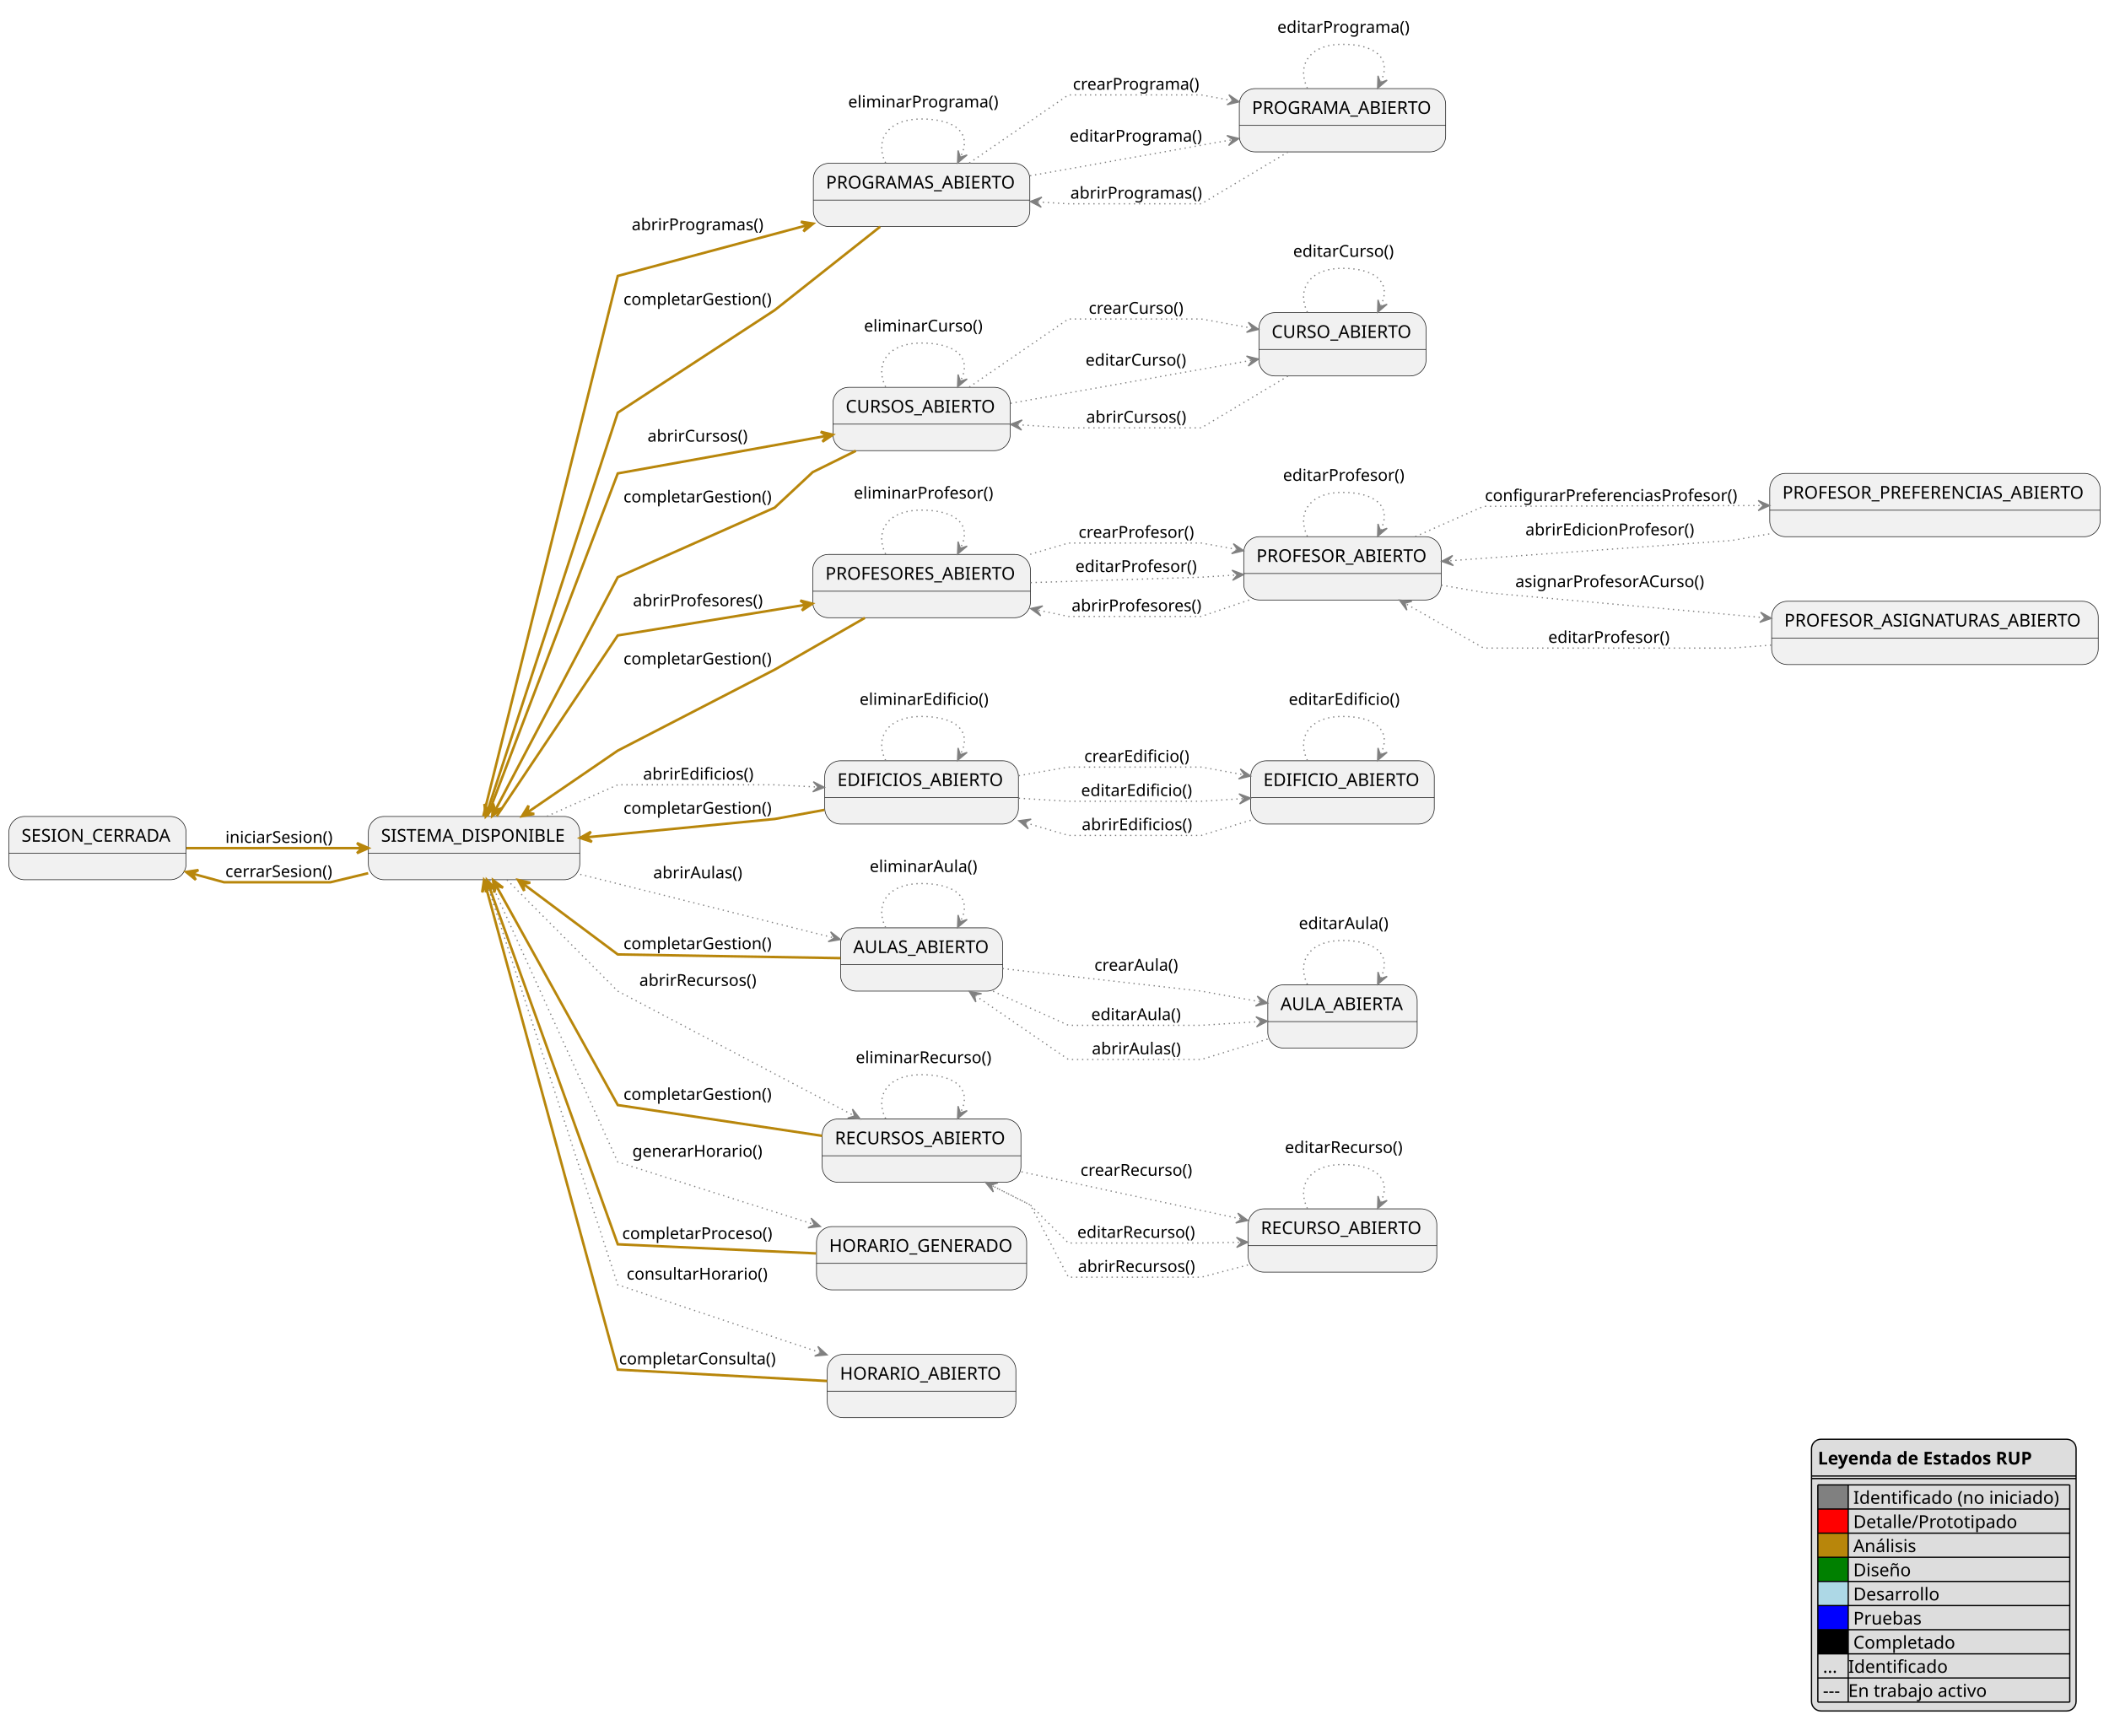
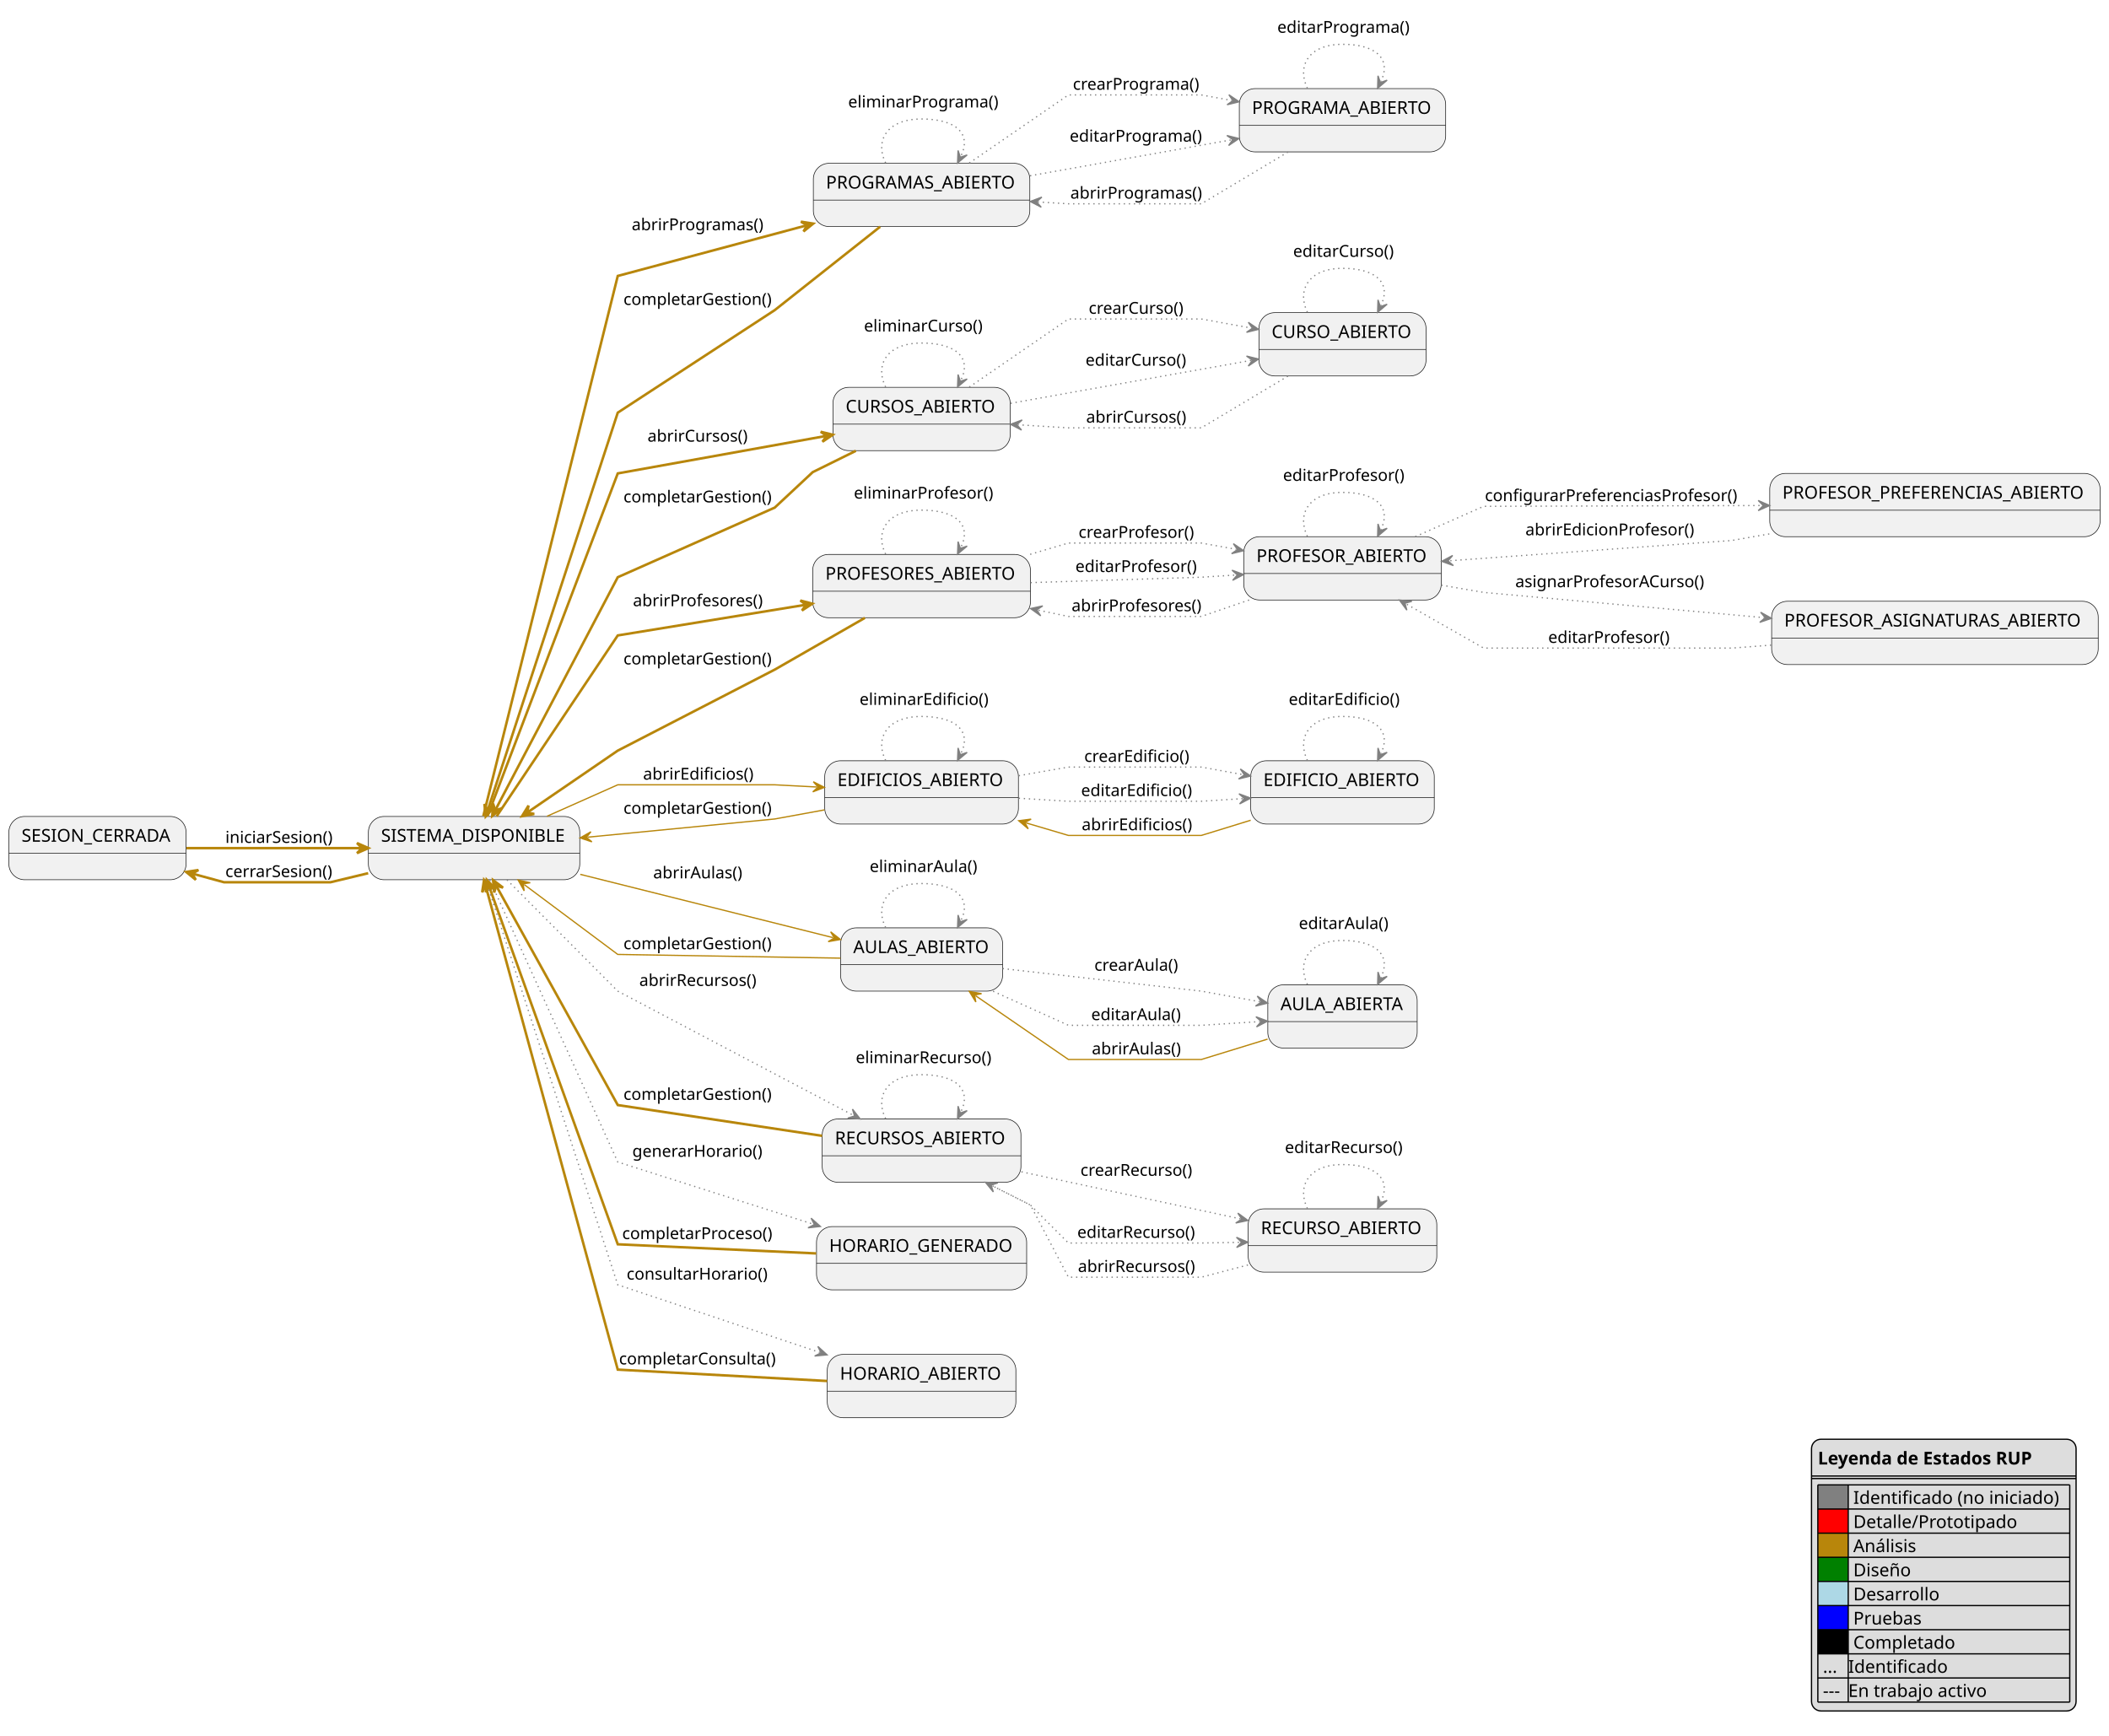
<svg xmlns="http://www.w3.org/2000/svg" contentStyleType="text/css" height="1371px" preserveAspectRatio="none" style="width:1666px;height:1371px;background:#FFFFFF;" version="1.1" viewBox="0 0 1666 1371" width="1666px" zoomAndPan="magnify">
  <defs />
  <g>
    <g id="NoAuth">
      <rect fill="#F1F1F1" height="50" rx="12.5" ry="12.5" style="stroke:#181818;stroke-width:0.5;" width="140" x="7" y="645" />
      <line style="stroke:#181818;stroke-width:0.5;" x1="7" x2="147" y1="674.068" y2="674.068" />
      <text fill="#000000" font-family="sans-serif" font-size="14" lengthAdjust="spacing" textLength="120" x="17" y="664.966">SESION_CERRADA</text>
    </g>
    <g id="Menu">
      <rect fill="#F1F1F1" height="50" rx="12.5" ry="12.5" style="stroke:#181818;stroke-width:0.5;" width="167" x="291" y="645" />
      <line style="stroke:#181818;stroke-width:0.5;" x1="291" x2="458" y1="674.068" y2="674.068" />
      <text fill="#000000" font-family="sans-serif" font-size="14" lengthAdjust="spacing" textLength="147" x="301" y="664.966">SISTEMA_DISPONIBLE</text>
    </g>
    <g id="ListProgramas">
      <rect fill="#F1F1F1" height="50" rx="12.5" ry="12.5" style="stroke:#181818;stroke-width:0.5;" width="171" x="642.5" y="129" />
      <line style="stroke:#181818;stroke-width:0.5;" x1="642.5" x2="813.5" y1="158.068" y2="158.068" />
      <text fill="#000000" font-family="sans-serif" font-size="14" lengthAdjust="spacing" textLength="151" x="652.5" y="148.966">PROGRAMAS_ABIERTO</text>
    </g>
    <g id="EditPrograma">
      <rect fill="#F1F1F1" height="50" rx="12.5" ry="12.5" style="stroke:#181818;stroke-width:0.5;" width="163" x="979" y="70" />
      <line style="stroke:#181818;stroke-width:0.5;" x1="979" x2="1142" y1="99.068" y2="99.068" />
      <text fill="#000000" font-family="sans-serif" font-size="14" lengthAdjust="spacing" textLength="143" x="989" y="89.966">PROGRAMA_ABIERTO</text>
    </g>
    <g id="ListCursos">
      <rect fill="#F1F1F1" height="50" rx="12.5" ry="12.5" style="stroke:#181818;stroke-width:0.5;" width="140" x="658" y="306" />
      <line style="stroke:#181818;stroke-width:0.5;" x1="658" x2="798" y1="335.068" y2="335.068" />
      <text fill="#000000" font-family="sans-serif" font-size="14" lengthAdjust="spacing" textLength="120" x="668" y="325.966">CURSOS_ABIERTO</text>
    </g>
    <g id="EditCurso">
      <rect fill="#F1F1F1" height="50" rx="12.5" ry="12.5" style="stroke:#181818;stroke-width:0.5;" width="132" x="994.5" y="247" />
      <line style="stroke:#181818;stroke-width:0.5;" x1="994.5" x2="1126.5" y1="276.068" y2="276.068" />
      <text fill="#000000" font-family="sans-serif" font-size="14" lengthAdjust="spacing" textLength="112" x="1004.5" y="266.966">CURSO_ABIERTO</text>
    </g>
    <g id="ListProfesores">
      <rect fill="#F1F1F1" height="50" rx="12.5" ry="12.5" style="stroke:#181818;stroke-width:0.5;" width="172" x="642" y="438" />
      <line style="stroke:#181818;stroke-width:0.5;" x1="642" x2="814" y1="467.068" y2="467.068" />
      <text fill="#000000" font-family="sans-serif" font-size="14" lengthAdjust="spacing" textLength="152" x="652" y="457.966">PROFESORES_ABIERTO</text>
    </g>
    <g id="EditProfesor">
      <rect fill="#F1F1F1" height="50" rx="12.5" ry="12.5" style="stroke:#181818;stroke-width:0.5;" width="156" x="982.5" y="424" />
      <line style="stroke:#181818;stroke-width:0.5;" x1="982.5" x2="1138.5" y1="453.068" y2="453.068" />
      <text fill="#000000" font-family="sans-serif" font-size="14" lengthAdjust="spacing" textLength="136" x="992.5" y="443.966">PROFESOR_ABIERTO</text>
    </g>
    <g id="EditProfesorPreferencias">
      <rect fill="#F1F1F1" height="50" rx="12.5" ry="12.5" style="stroke:#181818;stroke-width:0.5;" width="261" x="1398" y="374" />
      <line style="stroke:#181818;stroke-width:0.5;" x1="1398" x2="1659" y1="403.068" y2="403.068" />
      <text fill="#000000" font-family="sans-serif" font-size="14" lengthAdjust="spacing" textLength="241" x="1408" y="393.966">PROFESOR_PREFERENCIAS_ABIERTO</text>
    </g>
    <g id="ListEdificios">
      <rect fill="#F1F1F1" height="50" rx="12.5" ry="12.5" style="stroke:#181818;stroke-width:0.5;" width="153" x="651.5" y="601" />
      <line style="stroke:#181818;stroke-width:0.5;" x1="651.5" x2="804.5" y1="630.068" y2="630.068" />
      <text fill="#000000" font-family="sans-serif" font-size="14" lengthAdjust="spacing" textLength="133" x="661.5" y="620.966">EDIFICIOS_ABIERTO</text>
    </g>
    <g id="EditEdificio">
      <rect fill="#F1F1F1" height="50" rx="12.5" ry="12.5" style="stroke:#181818;stroke-width:0.5;" width="145" x="988" y="601" />
      <line style="stroke:#181818;stroke-width:0.5;" x1="988" x2="1133" y1="630.068" y2="630.068" />
      <text fill="#000000" font-family="sans-serif" font-size="14" lengthAdjust="spacing" textLength="125" x="998" y="620.966">EDIFICIO_ABIERTO</text>
    </g>
    <g id="ListAulas">
      <rect fill="#F1F1F1" height="50" rx="12.5" ry="12.5" style="stroke:#181818;stroke-width:0.5;" width="128" x="664" y="733" />
      <line style="stroke:#181818;stroke-width:0.5;" x1="664" x2="792" y1="762.068" y2="762.068" />
      <text fill="#000000" font-family="sans-serif" font-size="14" lengthAdjust="spacing" textLength="108" x="674" y="752.966">AULAS_ABIERTO</text>
    </g>
    <g id="EditAula">
      <rect fill="#F1F1F1" height="50" rx="12.5" ry="12.5" style="stroke:#181818;stroke-width:0.5;" width="118" x="1001.5" y="778" />
      <line style="stroke:#181818;stroke-width:0.5;" x1="1001.5" x2="1119.5" y1="807.068" y2="807.068" />
      <text fill="#000000" font-family="sans-serif" font-size="14" lengthAdjust="spacing" textLength="98" x="1011.5" y="797.966">AULA_ABIERTA</text>
    </g>
    <g id="ListRecursos">
      <rect fill="#F1F1F1" height="50" rx="12.5" ry="12.5" style="stroke:#181818;stroke-width:0.5;" width="157" x="649.5" y="884" />
      <line style="stroke:#181818;stroke-width:0.5;" x1="649.5" x2="806.5" y1="913.068" y2="913.068" />
      <text fill="#000000" font-family="sans-serif" font-size="14" lengthAdjust="spacing" textLength="137" x="659.5" y="903.966">RECURSOS_ABIERTO</text>
    </g>
    <g id="EditRecurso">
      <rect fill="#F1F1F1" height="50" rx="12.5" ry="12.5" style="stroke:#181818;stroke-width:0.5;" width="149" x="986" y="955" />
      <line style="stroke:#181818;stroke-width:0.5;" x1="986" x2="1135" y1="984.068" y2="984.068" />
      <text fill="#000000" font-family="sans-serif" font-size="14" lengthAdjust="spacing" textLength="129" x="996" y="974.966">RECURSO_ABIERTO</text>
    </g>
    <g id="Asignaciones">
      <rect fill="#F1F1F1" height="50" rx="12.5" ry="12.5" style="stroke:#181818;stroke-width:0.5;" width="258" x="1399.5" y="475" />
      <line style="stroke:#181818;stroke-width:0.5;" x1="1399.5" x2="1657.5" y1="504.068" y2="504.068" />
      <text fill="#000000" font-family="sans-serif" font-size="14" lengthAdjust="spacing" textLength="238" x="1409.5" y="494.966">PROFESOR_ASIGNATURAS_ABIERTO</text>
    </g>
    <g id="Generacion">
      <rect fill="#F1F1F1" height="50" rx="12.5" ry="12.5" style="stroke:#181818;stroke-width:0.5;" width="166" x="645" y="969" />
      <line style="stroke:#181818;stroke-width:0.5;" x1="645" x2="811" y1="998.068" y2="998.068" />
      <text fill="#000000" font-family="sans-serif" font-size="14" lengthAdjust="spacing" textLength="146" x="655" y="988.966">HORARIO_GENERADO</text>
    </g>
    <g id="Consulta">
      <rect fill="#F1F1F1" height="50" rx="12.5" ry="12.5" style="stroke:#181818;stroke-width:0.5;" width="149" x="653.5" y="1070" />
      <line style="stroke:#181818;stroke-width:0.5;" x1="653.5" x2="802.5" y1="1099.068" y2="1099.068" />
      <text fill="#000000" font-family="sans-serif" font-size="14" lengthAdjust="spacing" textLength="129" x="663.5" y="1089.966">HORARIO_ABIERTO</text>
    </g>
    <g id="link_NoAuth_Menu">
      <path d="M147.28,670 C190.27,670 239.74,670 285,670 " fill="none" id="NoAuth-to-Menu" style="stroke:#B8860B;stroke-width:2.0;" />
      <polygon fill="#B8860B" points="291,670,282,666,286,670,282,674,291,670" style="stroke:#B8860B;stroke-width:2.0;" />
      <text fill="#000000" font-family="sans-serif" font-size="13" lengthAdjust="spacing" textLength="82" x="178" y="665.897">iniciarSesion()</text>
    </g>
    <g id="link_Menu_NoAuth">
      <path d="M290.85,689.84 C273.84,693.92 261,697 261,697 C261,697 177,697 177,697 C177,697 169.579,694.978 152.819,690.408 " fill="none" id="Menu-to-NoAuth" style="stroke:#B8860B;stroke-width:2.0;" />
      <polygon fill="#B8860B" points="147.03,688.83,154.661,695.057,151.854,690.145,156.765,687.338,147.03,688.83" style="stroke:#B8860B;stroke-width:2.0;" />
      <text fill="#000000" font-family="sans-serif" font-size="13" lengthAdjust="spacing" textLength="82" x="178" y="692.897">cerrarSesion()</text>
    </g>
    <g id="link_Menu_ListProgramas">
      <path d="M381.79,644.73 C405.48,549.54 488,218 488,218 C488,218 567.854,196.612 636.604,178.202 " fill="none" id="Menu-to-ListProgramas" style="stroke:#B8860B;stroke-width:2.0;" />
      <polygon fill="#B8860B" points="642.4,176.65,632.672,175.114,637.57,177.943,634.741,182.842,642.4,176.65" style="stroke:#B8860B;stroke-width:2.0;" />
      <text fill="#000000" font-family="sans-serif" font-size="13" lengthAdjust="spacing" textLength="102" x="499" y="181.897">abrirProgramas()</text>
    </g>
    <g id="link_ListProgramas_Menu">
      <path d="M695.27,179.11 C661.23,206.04 612,245 612,245 C612,245 488,326 488,326 C488,326 411.435,560.117 385.545,639.277 " fill="none" id="ListProgramas-to-Menu" style="stroke:#B8860B;stroke-width:2.0;" />
      <polygon fill="#B8860B" points="383.68,644.98,390.279,637.669,385.234,640.228,382.676,635.183,383.68,644.98" style="stroke:#B8860B;stroke-width:2.0;" />
      <text fill="#000000" font-family="sans-serif" font-size="13" lengthAdjust="spacing" textLength="115" x="492.5" y="240.897">completarGestion()</text>
    </g>
    <g id="link_Menu_ListCursos">
      <path d="M385.09,644.76 C412.3,573.18 488,374 488,374 C488,374 581.385,357.203 651.965,344.503 " fill="none" id="Menu-to-ListCursos" style="stroke:#B8860B;stroke-width:2.0;" />
      <polygon fill="#B8860B" points="657.87,343.44,648.304,341.097,652.949,344.325,649.721,348.971,657.87,343.44" style="stroke:#B8860B;stroke-width:2.0;" />
      <text fill="#000000" font-family="sans-serif" font-size="13" lengthAdjust="spacing" textLength="77" x="511.5" y="348.897">abrirCursos()</text>
    </g>
    <g id="link_ListCursos_Menu">
      <path d="M676.08,356.16 C657.98,365.1 642,373 642,373 C642,373 612,401 612,401 C612,401 488,456 488,456 C488,456 421.442,582.609 391.642,639.299 " fill="none" id="ListCursos-to-Menu" style="stroke:#B8860B;stroke-width:2.0;" />
      <polygon fill="#B8860B" points="388.85,644.61,396.578,638.505,391.176,640.184,389.497,634.782,388.85,644.61" style="stroke:#B8860B;stroke-width:2.0;" />
      <text fill="#000000" font-family="sans-serif" font-size="13" lengthAdjust="spacing" textLength="115" x="492.5" y="396.897">completarGestion()</text>
    </g>
    <g id="link_Menu_ListProfesores">
      <path d="M392.34,644.85 C423.73,597.98 488,502 488,502 C488,502 567.168,489.076 635.808,477.876 " fill="none" id="Menu-to-ListProfesores" style="stroke:#B8860B;stroke-width:2.0;" />
      <polygon fill="#B8860B" points="641.73,476.91,632.203,474.412,636.795,477.715,633.492,482.307,641.73,476.91" style="stroke:#B8860B;stroke-width:2.0;" />
      <text fill="#000000" font-family="sans-serif" font-size="13" lengthAdjust="spacing" textLength="100" x="500" y="478.897">abrirProfesores()</text>
    </g>
    <g id="link_ListProfesores_Menu">
      <path d="M683.2,488.14 C650.7,506.79 612,529 612,529 C612,529 488,593 488,593 C488,593 450.101,618.941 417.291,641.401 " fill="none" id="ListProfesores-to-Menu" style="stroke:#B8860B;stroke-width:2.0;" />
      <polygon fill="#B8860B" points="412.34,644.79,422.026,643.007,416.466,641.966,417.507,636.405,412.34,644.79" style="stroke:#B8860B;stroke-width:2.0;" />
      <text fill="#000000" font-family="sans-serif" font-size="13" lengthAdjust="spacing" textLength="115" x="492.5" y="524.897">completarGestion()</text>
    </g>
    <g id="link_Menu_ListEdificios">
-       <path d="M432.08,644.85 C460.09,632.4 488,620 488,620 C488,620 612,620 612,620 C612,620 623.728,620.606 645.258,621.736 " fill="none" id="Menu-to-ListEdificios" style="stroke:#808080;stroke-width:1.0;stroke-dasharray:1.0,3.0;" />
-       <polygon fill="#808080" points="651.25,622.05,642.472,617.584,646.257,621.788,642.053,625.573,651.25,622.05" style="stroke:#808080;stroke-width:1.0;" />
+       <path d="M432.08,644.85 C460.09,632.4 488,620 488,620 C488,620 612,620 612,620 C612,620 623.728,620.606 645.258,621.736 " fill="none" id="Menu-to-ListEdificios" style="stroke:#B8860B;stroke-width:1.0;" />
+       <polygon fill="#B8860B" points="651.25,622.05,642.472,617.584,646.257,621.788,642.053,625.573,651.25,622.05" style="stroke:#B8860B;stroke-width:1.0;" />
      <text fill="#000000" font-family="sans-serif" font-size="13" lengthAdjust="spacing" textLength="84" x="508" y="615.897">abrirEdificios()</text>
    </g>
    <g id="link_ListEdificios_Menu">
-       <path d="M651.25,639.83 C629.72,643.76 612,647 612,647 C612,647 532.392,654.739 464.192,661.379 " fill="none" id="ListEdificios-to-Menu" style="stroke:#B8860B;stroke-width:2.0;" />
-       <polygon fill="#B8860B" points="458.22,661.96,467.565,665.069,463.197,661.476,466.79,657.107,458.22,661.96" style="stroke:#B8860B;stroke-width:2.0;" />
+       <path d="M651.25,639.83 C629.72,643.76 612,647 612,647 C612,647 532.392,654.739 464.192,661.379 " fill="none" id="ListEdificios-to-Menu" style="stroke:#B8860B;stroke-width:1.0;" />
+       <polygon fill="#B8860B" points="458.22,661.96,467.565,665.069,463.197,661.476,466.79,657.107,458.22,661.96" style="stroke:#B8860B;stroke-width:1.0;" />
      <text fill="#000000" font-family="sans-serif" font-size="13" lengthAdjust="spacing" textLength="115" x="492.5" y="642.897">completarGestion()</text>
    </g>
    <g id="link_Menu_ListAulas">
-       <path d="M458.36,690.74 C521.28,706.5 600.67,726.373 658.11,740.753 " fill="none" id="Menu-to-ListAulas" style="stroke:#808080;stroke-width:1.0;stroke-dasharray:1.0,3.0;" />
-       <polygon fill="#808080" points="663.93,742.21,656.171,736.144,659.08,740.996,654.228,743.905,663.93,742.21" style="stroke:#808080;stroke-width:1.0;" />
+       <path d="M458.36,690.74 C521.28,706.5 600.67,726.373 658.11,740.753 " fill="none" id="Menu-to-ListAulas" style="stroke:#B8860B;stroke-width:1.0;" />
+       <polygon fill="#B8860B" points="663.93,742.21,656.171,736.144,659.08,740.996,654.228,743.905,663.93,742.21" style="stroke:#B8860B;stroke-width:1.0;" />
      <text fill="#000000" font-family="sans-serif" font-size="13" lengthAdjust="spacing" textLength="68" x="516" y="693.897">abrirAulas()</text>
    </g>
    <g id="link_ListAulas_Menu">
-       <path d="M663.89,756.94 C593.08,755.76 488,754 488,754 C488,754 447.197,723.54 414.057,698.79 " fill="none" id="ListAulas-to-Menu" style="stroke:#B8860B;stroke-width:2.0;" />
-       <polygon fill="#B8860B" points="409.25,695.2,414.067,703.79,413.256,698.192,418.854,697.38,409.25,695.2" style="stroke:#B8860B;stroke-width:2.0;" />
+       <path d="M663.89,756.94 C593.08,755.76 488,754 488,754 C488,754 447.197,723.54 414.057,698.79 " fill="none" id="ListAulas-to-Menu" style="stroke:#B8860B;stroke-width:1.0;" />
+       <polygon fill="#B8860B" points="409.25,695.2,414.067,703.79,413.256,698.192,418.854,697.38,409.25,695.2" style="stroke:#B8860B;stroke-width:1.0;" />
      <text fill="#000000" font-family="sans-serif" font-size="13" lengthAdjust="spacing" textLength="115" x="492.5" y="749.897">completarGestion()</text>
    </g>
    <g id="link_Menu_ListRecursos">
      <path d="M400.47,695.08 C433.61,728.37 488,783 488,783 C488,783 604.493,844.412 674.193,881.162 " fill="none" id="Menu-to-ListRecursos" style="stroke:#808080;stroke-width:1.0;stroke-dasharray:1.0,3.0;" />
      <polygon fill="#808080" points="679.5,883.96,673.404,876.224,675.077,881.628,669.673,883.301,679.5,883.96" style="stroke:#808080;stroke-width:1.0;" />
      <text fill="#000000" font-family="sans-serif" font-size="13" lengthAdjust="spacing" textLength="90" x="505" y="778.897">abrirRecursos()</text>
    </g>
    <g id="link_ListRecursos_Menu">
      <path d="M649.4,897.31 C579.62,886.8 488,873 488,873 C488,873 422.589,754.968 392.428,700.548 " fill="none" id="ListRecursos-to-Menu" style="stroke:#B8860B;stroke-width:2.0;" />
      <polygon fill="#B8860B" points="389.52,695.3,390.384,705.111,391.944,699.673,397.381,701.233,389.52,695.3" style="stroke:#B8860B;stroke-width:2.0;" />
      <text fill="#000000" font-family="sans-serif" font-size="13" lengthAdjust="spacing" textLength="115" x="492.5" y="868.897">completarGestion()</text>
    </g>
    <g id="link_Menu_Generacion">
      <path d="M386.91,695.14 C415.51,758.19 488,918 488,918 C488,918 572.742,944.952 642.362,967.082 " fill="none" id="Menu-to-Generacion" style="stroke:#808080;stroke-width:1.0;stroke-dasharray:1.0,3.0;" />
      <polygon fill="#808080" points="648.08,968.9,640.715,962.362,643.315,967.385,638.291,969.986,648.08,968.9" style="stroke:#808080;stroke-width:1.0;" />
      <text fill="#000000" font-family="sans-serif" font-size="13" lengthAdjust="spacing" textLength="101" x="499.5" y="913.897">generarHorario()</text>
    </g>
    <g id="link_Generacion_Menu">
      <path d="M644.75,990.21 C575.62,987.03 488,983 488,983 C488,983 413.239,775.006 386.549,700.736 " fill="none" id="Generacion-to-Menu" style="stroke:#B8860B;stroke-width:2.0;" />
      <polygon fill="#B8860B" points="384.52,695.09,383.799,704.913,386.211,699.795,391.328,702.207,384.52,695.09" style="stroke:#B8860B;stroke-width:2.0;" />
      <text fill="#000000" font-family="sans-serif" font-size="13" lengthAdjust="spacing" textLength="117" x="491.5" y="978.897">completarProceso()</text>
    </g>
    <g id="link_Menu_Consulta">
      <path d="M383.68,695.09 C409.57,774.48 488,1015 488,1015 C488,1015 577.43,1044.936 647.65,1068.436 " fill="none" id="Menu-to-Consulta" style="stroke:#808080;stroke-width:1.0;stroke-dasharray:1.0,3.0;" />
      <polygon fill="#808080" points="653.34,1070.34,646.075,1063.69,648.598,1068.753,643.536,1071.277,653.34,1070.34" style="stroke:#808080;stroke-width:1.0;" />
      <text fill="#000000" font-family="sans-serif" font-size="13" lengthAdjust="spacing" textLength="110" x="495" y="1010.897">consultarHorario()</text>
    </g>
    <g id="link_Consulta_Menu">
      <path d="M653.34,1090.99 C583.12,1087.17 488,1082 488,1082 C488,1082 408.37,790.388 383.95,700.938 " fill="none" id="Consulta-to-Menu" style="stroke:#B8860B;stroke-width:2.0;" />
      <polygon fill="#B8860B" points="382.37,695.15,380.882,704.886,383.687,699.973,388.599,702.779,382.37,695.15" style="stroke:#B8860B;stroke-width:2.0;" />
      <text fill="#000000" font-family="sans-serif" font-size="13" lengthAdjust="spacing" textLength="122" x="489" y="1077.897">completarConsulta()</text>
    </g>
    <g id="link_EditProfesor_Asignaciones">
      <path d="M1138.55,462.25 C1157.26,465.47 1172,468 1172,468 C1172,468 1291.554,478.762 1393.434,487.932 " fill="none" id="EditProfesor-to-Asignaciones" style="stroke:#808080;stroke-width:1.0;stroke-dasharray:1.0,3.0;" />
      <polygon fill="#808080" points="1399.41,488.47,1390.805,483.679,1394.43,488.022,1390.088,491.647,1399.41,488.47" style="stroke:#808080;stroke-width:1.0;" />
      <text fill="#000000" font-family="sans-serif" font-size="13" lengthAdjust="spacing" textLength="146" x="1197" y="463.897">asignarProfesorACurso()</text>
    </g>
    <g id="link_Asignaciones_EditProfesor">
      <path d="M1399.13,509.66 C1380.79,511.04 1368,512 1368,512 C1368,512 1172,512 1172,512 C1172,512 1141.512,494.622 1110.702,477.052 " fill="none" id="Asignaciones-to-EditProfesor" style="stroke:#808080;stroke-width:1.0;stroke-dasharray:1.0,3.0;" />
      <polygon fill="#808080" points="1105.49,474.08,1111.327,482.013,1109.833,476.557,1115.29,475.064,1105.49,474.08" style="stroke:#808080;stroke-width:1.0;" />
      <text fill="#000000" font-family="sans-serif" font-size="13" lengthAdjust="spacing" textLength="94" x="1223" y="507.897">editarProfesor()</text>
    </g>
    <g id="link_ListProgramas_EditPrograma">
      <path d="M765.7,128.79 C799.36,105.67 844,75 844,75 C844,75 949,75 949,75 C949,75 956.006,76.273 972.996,79.343 " fill="none" id="ListProgramas-to-EditPrograma" style="stroke:#808080;stroke-width:1.0;stroke-dasharray:1.0,3.0;" />
      <polygon fill="#808080" points="978.9,80.41,970.755,74.873,973.98,79.521,969.332,82.746,978.9,80.41" style="stroke:#808080;stroke-width:1.0;" />
      <text fill="#000000" font-family="sans-serif" font-size="13" lengthAdjust="spacing" textLength="98" x="847.5" y="70.897">crearPrograma()</text>
    </g>
    <g id="link_ListProgramas_EditPrograma">
      <path d="M813.68,138.88 C864.46,129.82 922.773,119.404 972.833,110.474 " fill="none" id="ListProgramas-to-EditPrograma-1" style="stroke:#808080;stroke-width:1.0;stroke-dasharray:1.0,3.0;" />
      <polygon fill="#808080" points="978.74,109.42,969.177,107.063,973.818,110.298,970.582,114.938,978.74,109.42" style="stroke:#808080;stroke-width:1.0;" />
      <text fill="#000000" font-family="sans-serif" font-size="13" lengthAdjust="spacing" textLength="103" x="845" y="111.897">editarPrograma()</text>
    </g>
    <g id="link_EditPrograma_ListProgramas">
      <path d="M1017.41,120.14 C986.18,138.79 949,161 949,161 C949,161 844,161 844,161 C844,161 837.009,160.575 819.779,159.525 " fill="none" id="EditPrograma-to-ListProgramas" style="stroke:#808080;stroke-width:1.0;stroke-dasharray:1.0,3.0;" />
      <polygon fill="#808080" points="813.79,159.16,822.53,163.7,818.781,159.464,823.017,155.715,813.79,159.16" style="stroke:#808080;stroke-width:1.0;" />
      <text fill="#000000" font-family="sans-serif" font-size="13" lengthAdjust="spacing" textLength="102" x="845.5" y="156.897">abrirProgramas()</text>
    </g>
    <g id="link_ListProgramas_ListProgramas">
      <path d="M699.58,128.72 C690.96,111.23 700.44,94 728,94 C755.56,94 767.692,105.848 759.072,123.338 " fill="none" id="ListProgramas-to-ListProgramas" style="stroke:#808080;stroke-width:1.0;stroke-dasharray:1.0,3.0;" />
      <polygon fill="#808080" points="756.42,128.72,763.987,122.415,758.63,124.235,756.811,118.879,756.42,128.72" style="stroke:#808080;stroke-width:1.0;" />
      <text fill="#000000" font-family="sans-serif" font-size="13" lengthAdjust="spacing" textLength="116" x="670" y="84.897">eliminarPrograma()</text>
    </g>
    <g id="link_EditPrograma_EditPrograma">
      <path d="M1032.75,69.72 C1024.34,52.23 1033.59,35 1060.5,35 C1087.41,35 1099.26,46.823 1090.85,64.313 " fill="none" id="EditPrograma-to-EditPrograma" style="stroke:#808080;stroke-width:1.0;stroke-dasharray:1.0,3.0;" />
      <polygon fill="#808080" points="1088.25,69.72,1095.755,63.342,1090.417,65.214,1088.545,59.876,1088.25,69.72" style="stroke:#808080;stroke-width:1.0;" />
      <text fill="#000000" font-family="sans-serif" font-size="13" lengthAdjust="spacing" textLength="103" x="1009" y="25.897">editarPrograma()</text>
    </g>
    <g id="link_ListCursos_EditCurso">
      <path d="M765.7,305.79 C799.36,282.67 844,252 844,252 C844,252 949,252 949,252 C949,252 964.436,254.791 988.356,259.121 " fill="none" id="ListCursos-to-EditCurso" style="stroke:#808080;stroke-width:1.0;stroke-dasharray:1.0,3.0;" />
      <polygon fill="#808080" points="994.26,260.19,986.116,254.651,989.34,259.299,984.691,262.523,994.26,260.19" style="stroke:#808080;stroke-width:1.0;" />
      <text fill="#000000" font-family="sans-serif" font-size="13" lengthAdjust="spacing" textLength="73" x="860" y="247.897">crearCurso()</text>
    </g>
    <g id="link_ListCursos_EditCurso">
      <path d="M798.28,318.63 C856.02,308.33 931.753,294.804 988.333,284.704 " fill="none" id="ListCursos-to-EditCurso-1" style="stroke:#808080;stroke-width:1.0;stroke-dasharray:1.0,3.0;" />
      <polygon fill="#808080" points="994.24,283.65,984.677,281.294,989.318,284.529,986.083,289.169,994.24,283.65" style="stroke:#808080;stroke-width:1.0;" />
      <text fill="#000000" font-family="sans-serif" font-size="13" lengthAdjust="spacing" textLength="78" x="857.5" y="288.897">editarCurso()</text>
    </g>
    <g id="link_EditCurso_ListCursos">
      <path d="M1017.41,297.14 C986.18,315.79 949,338 949,338 C949,338 844,338 844,338 C844,338 828.559,337.067 804.209,335.577 " fill="none" id="EditCurso-to-ListCursos" style="stroke:#808080;stroke-width:1.0;stroke-dasharray:1.0,3.0;" />
      <polygon fill="#808080" points="798.22,335.21,806.959,339.752,803.211,335.515,807.447,331.767,798.22,335.21" style="stroke:#808080;stroke-width:1.0;" />
      <text fill="#000000" font-family="sans-serif" font-size="13" lengthAdjust="spacing" textLength="77" x="858" y="333.897">abrirCursos()</text>
    </g>
    <g id="link_ListCursos_ListCursos">
      <path d="M699.58,305.72 C690.96,288.23 700.44,271 728,271 C755.56,271 767.692,282.848 759.072,300.338 " fill="none" id="ListCursos-to-ListCursos" style="stroke:#808080;stroke-width:1.0;stroke-dasharray:1.0,3.0;" />
      <polygon fill="#808080" points="756.42,305.72,763.987,299.416,758.63,301.235,756.811,295.879,756.42,305.72" style="stroke:#808080;stroke-width:1.0;" />
      <text fill="#000000" font-family="sans-serif" font-size="13" lengthAdjust="spacing" textLength="91" x="682.5" y="261.897">eliminarCurso()</text>
    </g>
    <g id="link_EditCurso_EditCurso">
      <path d="M1032.75,246.72 C1024.34,229.23 1033.59,212 1060.5,212 C1087.41,212 1099.26,223.823 1090.85,241.313 " fill="none" id="EditCurso-to-EditCurso" style="stroke:#808080;stroke-width:1.0;stroke-dasharray:1.0,3.0;" />
      <polygon fill="#808080" points="1088.25,246.72,1095.755,240.342,1090.417,242.214,1088.545,236.876,1088.25,246.72" style="stroke:#808080;stroke-width:1.0;" />
      <text fill="#000000" font-family="sans-serif" font-size="13" lengthAdjust="spacing" textLength="78" x="1021.5" y="202.897">editarCurso()</text>
    </g>
    <g id="link_ListProfesores_EditProfesor">
      <path d="M813.79,437.93 C831.02,432.84 844,429 844,429 C844,429 949,429 949,429 C949,429 957.836,430.603 976.546,433.983 " fill="none" id="ListProfesores-to-EditProfesor" style="stroke:#808080;stroke-width:1.0;stroke-dasharray:1.0,3.0;" />
      <polygon fill="#808080" points="982.45,435.05,974.304,429.514,977.53,434.161,972.882,437.386,982.45,435.05" style="stroke:#808080;stroke-width:1.0;" />
      <text fill="#000000" font-family="sans-serif" font-size="13" lengthAdjust="spacing" textLength="89" x="852" y="424.897">crearProfesor()</text>
    </g>
    <g id="link_ListProfesores_EditProfesor">
      <path d="M814.06,460.29 C875.97,458.32 949,456 949,456 C949,456 957.752,455.451 976.462,454.261 " fill="none" id="ListProfesores-to-EditProfesor-1" style="stroke:#808080;stroke-width:1.0;stroke-dasharray:1.0,3.0;" />
      <polygon fill="#808080" points="982.45,453.88,973.214,450.459,977.46,454.197,973.722,458.443,982.45,453.88" style="stroke:#808080;stroke-width:1.0;" />
      <text fill="#000000" font-family="sans-serif" font-size="13" lengthAdjust="spacing" textLength="94" x="849.5" y="451.897">editarProfesor()</text>
    </g>
    <g id="link_EditProfesor_ListProfesores">
      <path d="M986.72,474.03 C966.03,481.14 949,487 949,487 C949,487 844,487 844,487 C844,487 837.044,485.544 819.964,481.984 " fill="none" id="EditProfesor-to-ListProfesores" style="stroke:#808080;stroke-width:1.0;stroke-dasharray:1.0,3.0;" />
      <polygon fill="#808080" points="814.09,480.76,822.085,486.512,818.985,481.78,823.717,478.681,814.09,480.76" style="stroke:#808080;stroke-width:1.0;" />
      <text fill="#000000" font-family="sans-serif" font-size="13" lengthAdjust="spacing" textLength="100" x="846.5" y="482.897">abrirProfesores()</text>
    </g>
    <g id="link_ListProfesores_ListProfesores">
      <path d="M699.58,437.72 C690.96,420.23 700.44,403 728,403 C755.56,403 767.692,414.848 759.072,432.338 " fill="none" id="ListProfesores-to-ListProfesores" style="stroke:#808080;stroke-width:1.0;stroke-dasharray:1.0,3.0;" />
      <polygon fill="#808080" points="756.42,437.72,763.987,431.416,758.63,433.235,756.811,427.879,756.42,437.72" style="stroke:#808080;stroke-width:1.0;" />
      <text fill="#000000" font-family="sans-serif" font-size="13" lengthAdjust="spacing" textLength="107" x="674.5" y="393.897">eliminarProfesor()</text>
    </g>
    <g id="link_EditProfesor_EditProfesor">
      <path d="M1032.75,423.72 C1024.34,406.23 1033.59,389 1060.5,389 C1087.41,389 1099.26,400.823 1090.85,418.313 " fill="none" id="EditProfesor-to-EditProfesor" style="stroke:#808080;stroke-width:1.0;stroke-dasharray:1.0,3.0;" />
      <polygon fill="#808080" points="1088.25,423.72,1095.755,417.342,1090.417,419.214,1088.545,413.876,1088.25,423.72" style="stroke:#808080;stroke-width:1.0;" />
      <text fill="#000000" font-family="sans-serif" font-size="13" lengthAdjust="spacing" textLength="94" x="1013.5" y="379.897">editarProfesor()</text>
    </g>
    <g id="link_EditProfesor_EditProfesorPreferencias">
      <path d="M1118.04,423.93 C1145.23,411.87 1172,400 1172,400 C1172,400 1290.3,399.667 1391.9,399.377 " fill="none" id="EditProfesor-to-EditProfesorPreferencias" style="stroke:#808080;stroke-width:1.0;stroke-dasharray:1.0,3.0;" />
      <polygon fill="#808080" points="1397.9,399.36,1388.889,395.386,1392.9,399.374,1388.911,403.386,1397.9,399.36" style="stroke:#808080;stroke-width:1.0;" />
      <text fill="#000000" font-family="sans-serif" font-size="13" lengthAdjust="spacing" textLength="194" x="1173" y="395.897">configurarPreferenciasProfesor()</text>
    </g>
    <g id="link_EditProfesorPreferencias_EditProfesor">
      <path d="M1397.63,421.8 C1380.1,424.88 1368,427 1368,427 C1368,427 1235.625,436.5 1144.825,443.02 " fill="none" id="EditProfesorPreferencias-to-EditProfesor" style="stroke:#808080;stroke-width:1.0;stroke-dasharray:1.0,3.0;" />
      <polygon fill="#808080" points="1138.84,443.45,1148.103,446.795,1143.827,443.092,1147.53,438.816,1138.84,443.45" style="stroke:#808080;stroke-width:1.0;" />
      <text fill="#000000" font-family="sans-serif" font-size="13" lengthAdjust="spacing" textLength="130" x="1205" y="422.897">abrirEdicionProfesor()</text>
    </g>
    <g id="link_ListEdificios_EditEdificio">
      <path d="M804.75,612.83 C826.28,609.08 844,606 844,606 C844,606 949,606 949,606 C949,606 960.806,608.143 982.056,611.983 " fill="none" id="ListEdificios-to-EditEdificio" style="stroke:#808080;stroke-width:1.0;stroke-dasharray:1.0,3.0;" />
      <polygon fill="#808080" points="987.96,613.05,979.815,607.513,983.04,612.161,978.392,615.386,987.96,613.05" style="stroke:#808080;stroke-width:1.0;" />
      <text fill="#000000" font-family="sans-serif" font-size="13" lengthAdjust="spacing" textLength="80" x="856.5" y="601.897">crearEdificio()</text>
    </g>
    <g id="link_ListEdificios_EditEdificio">
      <path d="M804.75,630.61 C826.28,631.92 844,633 844,633 C844,633 949,633 949,633 C949,633 960.722,632.26 981.972,630.91 " fill="none" id="ListEdificios-to-EditEdificio-1" style="stroke:#808080;stroke-width:1.0;stroke-dasharray:1.0,3.0;" />
      <polygon fill="#808080" points="987.96,630.53,978.725,627.109,982.97,630.847,979.232,635.093,987.96,630.53" style="stroke:#808080;stroke-width:1.0;" />
      <text fill="#000000" font-family="sans-serif" font-size="13" lengthAdjust="spacing" textLength="85" x="854" y="628.897">editarEdificio()</text>
    </g>
    <g id="link_EditEdificio_ListEdificios">
-       <path d="M987.96,648.01 C966.71,654.55 949,660 949,660 C949,660 844,660 844,660 C844,660 832.034,656.462 810.504,650.092 " fill="none" id="EditEdificio-to-ListEdificios" style="stroke:#808080;stroke-width:1.0;stroke-dasharray:1.0,3.0;" />
-       <polygon fill="#808080" points="804.75,648.39,812.245,654.779,809.545,649.808,814.515,647.108,804.75,648.39" style="stroke:#808080;stroke-width:1.0;" />
+       <path d="M987.96,648.01 C966.71,654.55 949,660 949,660 C949,660 844,660 844,660 C844,660 832.034,656.462 810.504,650.092 " fill="none" id="EditEdificio-to-ListEdificios" style="stroke:#B8860B;stroke-width:1.0;" />
+       <polygon fill="#B8860B" points="804.75,648.39,812.245,654.779,809.545,649.808,814.515,647.108,804.75,648.39" style="stroke:#B8860B;stroke-width:1.0;" />
      <text fill="#000000" font-family="sans-serif" font-size="13" lengthAdjust="spacing" textLength="84" x="854.5" y="655.897">abrirEdificios()</text>
    </g>
    <g id="link_ListEdificios_ListEdificios">
      <path d="M699.58,600.72 C690.96,583.23 700.44,566 728,566 C755.56,566 767.692,577.848 759.072,595.338 " fill="none" id="ListEdificios-to-ListEdificios" style="stroke:#808080;stroke-width:1.0;stroke-dasharray:1.0,3.0;" />
      <polygon fill="#808080" points="756.42,600.72,763.987,594.415,758.63,596.235,756.811,590.879,756.42,600.72" style="stroke:#808080;stroke-width:1.0;" />
      <text fill="#000000" font-family="sans-serif" font-size="13" lengthAdjust="spacing" textLength="98" x="679" y="556.897">eliminarEdificio()</text>
    </g>
    <g id="link_EditEdificio_EditEdificio">
      <path d="M1032.75,600.72 C1024.34,583.23 1033.59,566 1060.5,566 C1087.41,566 1099.26,577.823 1090.85,595.313 " fill="none" id="EditEdificio-to-EditEdificio" style="stroke:#808080;stroke-width:1.0;stroke-dasharray:1.0,3.0;" />
      <polygon fill="#808080" points="1088.25,600.72,1095.755,594.342,1090.417,596.214,1088.545,590.876,1088.25,600.72" style="stroke:#808080;stroke-width:1.0;" />
      <text fill="#000000" font-family="sans-serif" font-size="13" lengthAdjust="spacing" textLength="85" x="1018" y="556.897">editarEdificio()</text>
    </g>
    <g id="link_ListAulas_EditAula">
      <path d="M792.04,765.16 C857.05,772.55 949,783 949,783 C949,783 968.816,786.581 995.436,791.401 " fill="none" id="ListAulas-to-EditAula" style="stroke:#808080;stroke-width:1.0;stroke-dasharray:1.0,3.0;" />
      <polygon fill="#808080" points="1001.34,792.47,993.197,786.931,996.42,791.579,991.771,794.803,1001.34,792.47" style="stroke:#808080;stroke-width:1.0;" />
      <text fill="#000000" font-family="sans-serif" font-size="13" lengthAdjust="spacing" textLength="64" x="864.5" y="766.897">crearAula()</text>
    </g>
    <g id="link_ListAulas_EditAula">
      <path d="M784.48,783.09 C813.89,796.38 844,810 844,810 C844,810 949,810 949,810 C949,810 968.732,808.75 995.352,807.06 " fill="none" id="ListAulas-to-EditAula-1" style="stroke:#808080;stroke-width:1.0;stroke-dasharray:1.0,3.0;" />
      <polygon fill="#808080" points="1001.34,806.68,992.105,803.258,996.35,806.997,992.611,811.242,1001.34,806.68" style="stroke:#808080;stroke-width:1.0;" />
      <text fill="#000000" font-family="sans-serif" font-size="13" lengthAdjust="spacing" textLength="69" x="862" y="805.897">editarAula()</text>
    </g>
    <g id="link_EditAula_ListAulas">
-       <path d="M1001.34,820.9 C974.72,829.09 949,837 949,837 C949,837 844,837 844,837 C844,837 804.306,809.727 770.646,786.607 " fill="none" id="EditAula-to-ListAulas" style="stroke:#808080;stroke-width:1.0;stroke-dasharray:1.0,3.0;" />
-       <polygon fill="#808080" points="765.7,783.21,770.854,791.603,769.821,786.041,775.383,785.008,765.7,783.21" style="stroke:#808080;stroke-width:1.0;" />
+       <path d="M1001.34,820.9 C974.72,829.09 949,837 949,837 C949,837 844,837 844,837 C844,837 804.306,809.727 770.646,786.607 " fill="none" id="EditAula-to-ListAulas" style="stroke:#B8860B;stroke-width:1.0;" />
+       <polygon fill="#B8860B" points="765.7,783.21,770.854,791.603,769.821,786.041,775.383,785.008,765.7,783.21" style="stroke:#B8860B;stroke-width:1.0;" />
      <text fill="#000000" font-family="sans-serif" font-size="13" lengthAdjust="spacing" textLength="68" x="862.5" y="832.897">abrirAulas()</text>
    </g>
    <g id="link_ListAulas_ListAulas">
      <path d="M699.58,732.72 C690.96,715.23 700.44,698 728,698 C755.56,698 767.692,709.848 759.072,727.338 " fill="none" id="ListAulas-to-ListAulas" style="stroke:#808080;stroke-width:1.0;stroke-dasharray:1.0,3.0;" />
      <polygon fill="#808080" points="756.42,732.72,763.987,726.415,758.63,728.235,756.811,722.879,756.42,732.72" style="stroke:#808080;stroke-width:1.0;" />
      <text fill="#000000" font-family="sans-serif" font-size="13" lengthAdjust="spacing" textLength="82" x="687" y="688.897">eliminarAula()</text>
    </g>
    <g id="link_EditAula_EditAula">
      <path d="M1032.75,777.72 C1024.34,760.23 1033.59,743 1060.5,743 C1087.41,743 1099.26,754.823 1090.85,772.313 " fill="none" id="EditAula-to-EditAula" style="stroke:#808080;stroke-width:1.0;stroke-dasharray:1.0,3.0;" />
      <polygon fill="#808080" points="1088.25,777.72,1095.755,771.342,1090.417,773.214,1088.545,767.876,1088.25,777.72" style="stroke:#808080;stroke-width:1.0;" />
      <text fill="#000000" font-family="sans-serif" font-size="13" lengthAdjust="spacing" textLength="69" x="1026" y="733.897">editarAula()</text>
    </g>
    <g id="link_ListRecursos_EditRecurso">
      <path d="M806.91,925.74 C861.01,937.36 926.774,951.49 979.934,962.91 " fill="none" id="ListRecursos-to-EditRecurso" style="stroke:#808080;stroke-width:1.0;stroke-dasharray:1.0,3.0;" />
      <polygon fill="#808080" points="985.8,964.17,977.841,958.369,980.912,963.12,976.161,966.191,985.8,964.17" style="stroke:#808080;stroke-width:1.0;" />
      <text fill="#000000" font-family="sans-serif" font-size="13" lengthAdjust="spacing" textLength="86" x="853.5" y="928.897">crearRecurso()</text>
    </g>
    <g id="link_ListRecursos_EditRecurso">
      <path d="M778.44,934.01 C797.14,943.47 814,952 814,952 C814,952 844,982 844,982 C844,982 949,982 949,982 C949,982 959.531,981.81 979.791,981.44 " fill="none" id="ListRecursos-to-EditRecurso-1" style="stroke:#808080;stroke-width:1.0;stroke-dasharray:1.0,3.0;" />
      <polygon fill="#808080" points="985.79,981.33,976.718,977.495,980.791,981.421,976.865,985.494,985.79,981.33" style="stroke:#808080;stroke-width:1.0;" />
      <text fill="#000000" font-family="sans-serif" font-size="13" lengthAdjust="spacing" textLength="91" x="851" y="977.897">editarRecurso()</text>
    </g>
    <g id="link_EditRecurso_ListRecursos">
      <path d="M985.79,999.34 C965.53,1004.66 949,1009 949,1009 C949,1009 844,1009 844,1009 C844,1009 814,952 814,952 C814,952 802.494,946.178 783.794,936.718 " fill="none" id="EditRecurso-to-ListRecursos" style="stroke:#808080;stroke-width:1.0;stroke-dasharray:1.0,3.0;" />
      <polygon fill="#808080" points="778.44,934.01,784.665,941.642,782.902,936.267,788.277,934.503,778.44,934.01" style="stroke:#808080;stroke-width:1.0;" />
      <text fill="#000000" font-family="sans-serif" font-size="13" lengthAdjust="spacing" textLength="90" x="851.5" y="1004.897">abrirRecursos()</text>
    </g>
    <g id="link_ListRecursos_ListRecursos">
      <path d="M699.58,883.72 C690.96,866.23 700.44,849 728,849 C755.56,849 767.692,860.848 759.072,878.338 " fill="none" id="ListRecursos-to-ListRecursos" style="stroke:#808080;stroke-width:1.0;stroke-dasharray:1.0,3.0;" />
      <polygon fill="#808080" points="756.42,883.72,763.987,877.415,758.63,879.235,756.811,873.879,756.42,883.72" style="stroke:#808080;stroke-width:1.0;" />
      <text fill="#000000" font-family="sans-serif" font-size="13" lengthAdjust="spacing" textLength="104" x="676" y="839.897">eliminarRecurso()</text>
    </g>
    <g id="link_EditRecurso_EditRecurso">
      <path d="M1032.75,954.72 C1024.34,937.23 1033.59,920 1060.5,920 C1087.41,920 1099.26,931.823 1090.85,949.313 " fill="none" id="EditRecurso-to-EditRecurso" style="stroke:#808080;stroke-width:1.0;stroke-dasharray:1.0,3.0;" />
      <polygon fill="#808080" points="1088.25,954.72,1095.755,948.342,1090.417,950.214,1088.545,944.876,1088.25,954.72" style="stroke:#808080;stroke-width:1.0;" />
      <text fill="#000000" font-family="sans-serif" font-size="13" lengthAdjust="spacing" textLength="91" x="1015" y="910.897">editarRecurso()</text>
    </g>
    <rect fill="#DDDDDD" height="214.679" id="_legend" rx="7.5" ry="7.5" style="stroke:#000000;stroke-width:1.0;" width="209" x="1431" y="1137" />
    <text fill="#000000" font-family="sans-serif" font-size="14" font-weight="bold" lengthAdjust="spacing" textLength="170" x="1436" y="1156.966">Leyenda de Estados RUP</text>
    <line style="stroke:#000000;stroke-width:1.0;" x1="1431" x2="1640" y1="1166.068" y2="1166.068" />
    <line style="stroke:#000000;stroke-width:1.0;" x1="1431" x2="1640" y1="1168.068" y2="1168.068" />
    <rect fill="#808080" height="19.068" style="stroke:none;stroke-width:1.0;" width="24" x="1436" y="1173.068" />
    <text fill="#000000" font-family="sans-serif" font-size="14" lengthAdjust="spacing" textLength="20" x="1436" y="1188.034">     </text>
    <text fill="#000000" font-family="sans-serif" font-size="14" lengthAdjust="spacing" textLength="167" x="1464" y="1188.034">Identificado (no iniciado)</text>
    <rect fill="#FF0000" height="19.068" style="stroke:none;stroke-width:1.0;" width="24" x="1436" y="1192.136" />
    <text fill="#000000" font-family="sans-serif" font-size="14" lengthAdjust="spacing" textLength="24" x="1436" y="1207.102">      </text>
    <text fill="#000000" font-family="sans-serif" font-size="14" lengthAdjust="spacing" textLength="130" x="1464" y="1207.102">Detalle/Prototipado</text>
    <rect fill="#B8860B" height="19.068" style="stroke:none;stroke-width:1.0;" width="24" x="1436" y="1211.204" />
    <text fill="#000000" font-family="sans-serif" font-size="14" lengthAdjust="spacing" textLength="4" x="1436" y="1226.17"> </text>
    <text fill="#000000" font-family="sans-serif" font-size="14" lengthAdjust="spacing" textLength="52" x="1464" y="1226.17">Análisis</text>
    <rect fill="#008000" height="19.068" style="stroke:none;stroke-width:1.0;" width="24" x="1436" y="1230.272" />
    <text fill="#000000" font-family="sans-serif" font-size="14" lengthAdjust="spacing" textLength="16" x="1436" y="1245.238">    </text>
    <text fill="#000000" font-family="sans-serif" font-size="14" lengthAdjust="spacing" textLength="46" x="1464" y="1245.238">Diseño</text>
    <rect fill="#ADD8E6" height="19.068" style="stroke:none;stroke-width:1.0;" width="24" x="1436" y="1249.34" />
    <text fill="#000000" font-family="sans-serif" font-size="14" lengthAdjust="spacing" textLength="4" x="1436" y="1264.305"> </text>
    <text fill="#000000" font-family="sans-serif" font-size="14" lengthAdjust="spacing" textLength="69" x="1464" y="1264.305">Desarrollo</text>
    <rect fill="#0000FF" height="19.068" style="stroke:none;stroke-width:1.0;" width="24" x="1436" y="1268.408" />
    <text fill="#000000" font-family="sans-serif" font-size="14" lengthAdjust="spacing" textLength="20" x="1436" y="1283.373">     </text>
    <text fill="#000000" font-family="sans-serif" font-size="14" lengthAdjust="spacing" textLength="55" x="1464" y="1283.373">Pruebas</text>
    <rect fill="#000000" height="19.068" style="stroke:none;stroke-width:1.0;" width="24" x="1436" y="1287.475" />
    <text fill="#000000" font-family="sans-serif" font-size="14" lengthAdjust="spacing" textLength="16" x="1436" y="1302.441">    </text>
    <text fill="#000000" font-family="sans-serif" font-size="14" lengthAdjust="spacing" textLength="81" x="1464" y="1302.441">Completado</text>
    <text fill="#000000" font-family="sans-serif" font-size="14" lengthAdjust="spacing" textLength="12" x="1440" y="1321.509">...</text>
    <text fill="#000000" font-family="sans-serif" font-size="14" lengthAdjust="spacing" textLength="81" x="1460" y="1321.509">Identificado</text>
    <text fill="#000000" font-family="sans-serif" font-size="14" lengthAdjust="spacing" textLength="15" x="1440" y="1340.577">---</text>
    <text fill="#000000" font-family="sans-serif" font-size="14" lengthAdjust="spacing" textLength="112" x="1460" y="1340.577">En trabajo activo</text>
    <line style="stroke:#000000;stroke-width:1.0;" x1="1436" x2="1635" y1="1173.068" y2="1173.068" />
    <line style="stroke:#000000;stroke-width:1.0;" x1="1436" x2="1635" y1="1192.136" y2="1192.136" />
    <line style="stroke:#000000;stroke-width:1.0;" x1="1436" x2="1635" y1="1211.204" y2="1211.204" />
    <line style="stroke:#000000;stroke-width:1.0;" x1="1436" x2="1635" y1="1230.272" y2="1230.272" />
    <line style="stroke:#000000;stroke-width:1.0;" x1="1436" x2="1635" y1="1249.34" y2="1249.34" />
    <line style="stroke:#000000;stroke-width:1.0;" x1="1436" x2="1635" y1="1268.408" y2="1268.408" />
    <line style="stroke:#000000;stroke-width:1.0;" x1="1436" x2="1635" y1="1287.475" y2="1287.475" />
    <line style="stroke:#000000;stroke-width:1.0;" x1="1436" x2="1635" y1="1306.543" y2="1306.543" />
    <line style="stroke:#000000;stroke-width:1.0;" x1="1436" x2="1635" y1="1325.611" y2="1325.611" />
    <line style="stroke:#000000;stroke-width:1.0;" x1="1436" x2="1635" y1="1344.679" y2="1344.679" />
    <line style="stroke:#000000;stroke-width:1.0;" x1="1436" x2="1436" y1="1173.068" y2="1344.679" />
    <line style="stroke:#000000;stroke-width:1.0;" x1="1460" x2="1460" y1="1173.068" y2="1344.679" />
    <line style="stroke:#000000;stroke-width:1.0;" x1="1635" x2="1635" y1="1173.068" y2="1344.679" />
  </g>
</svg>
